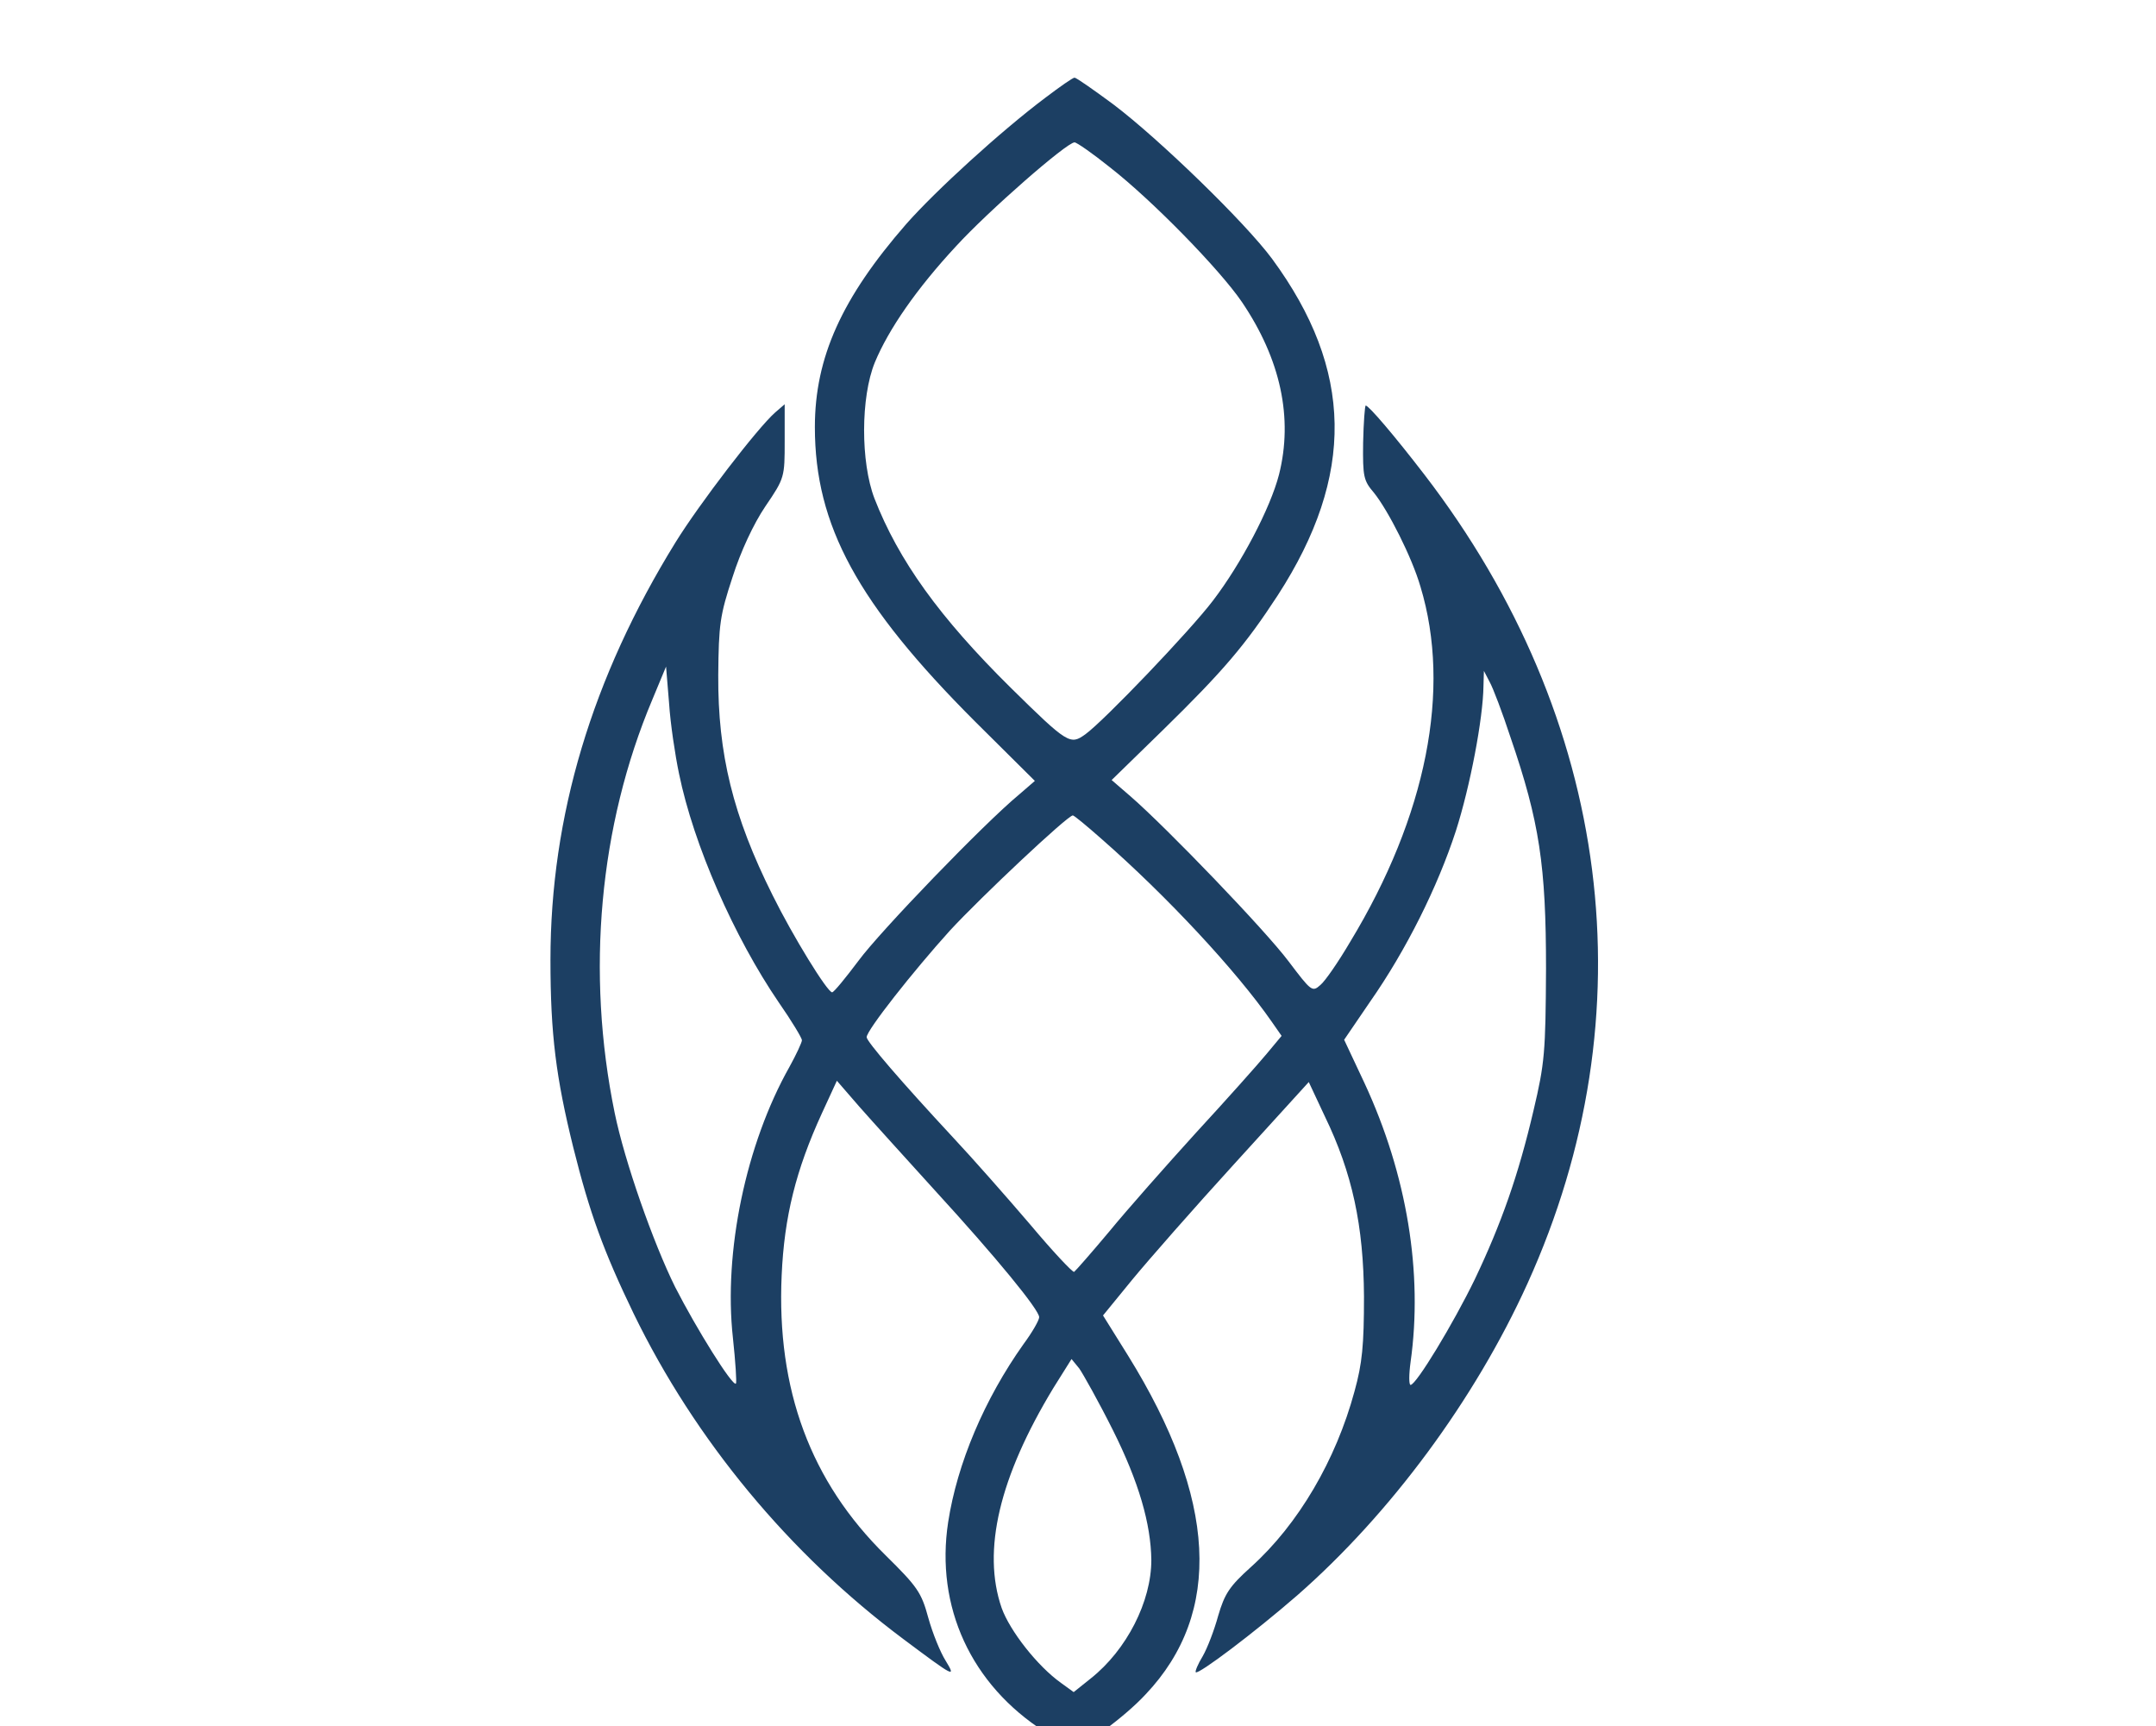
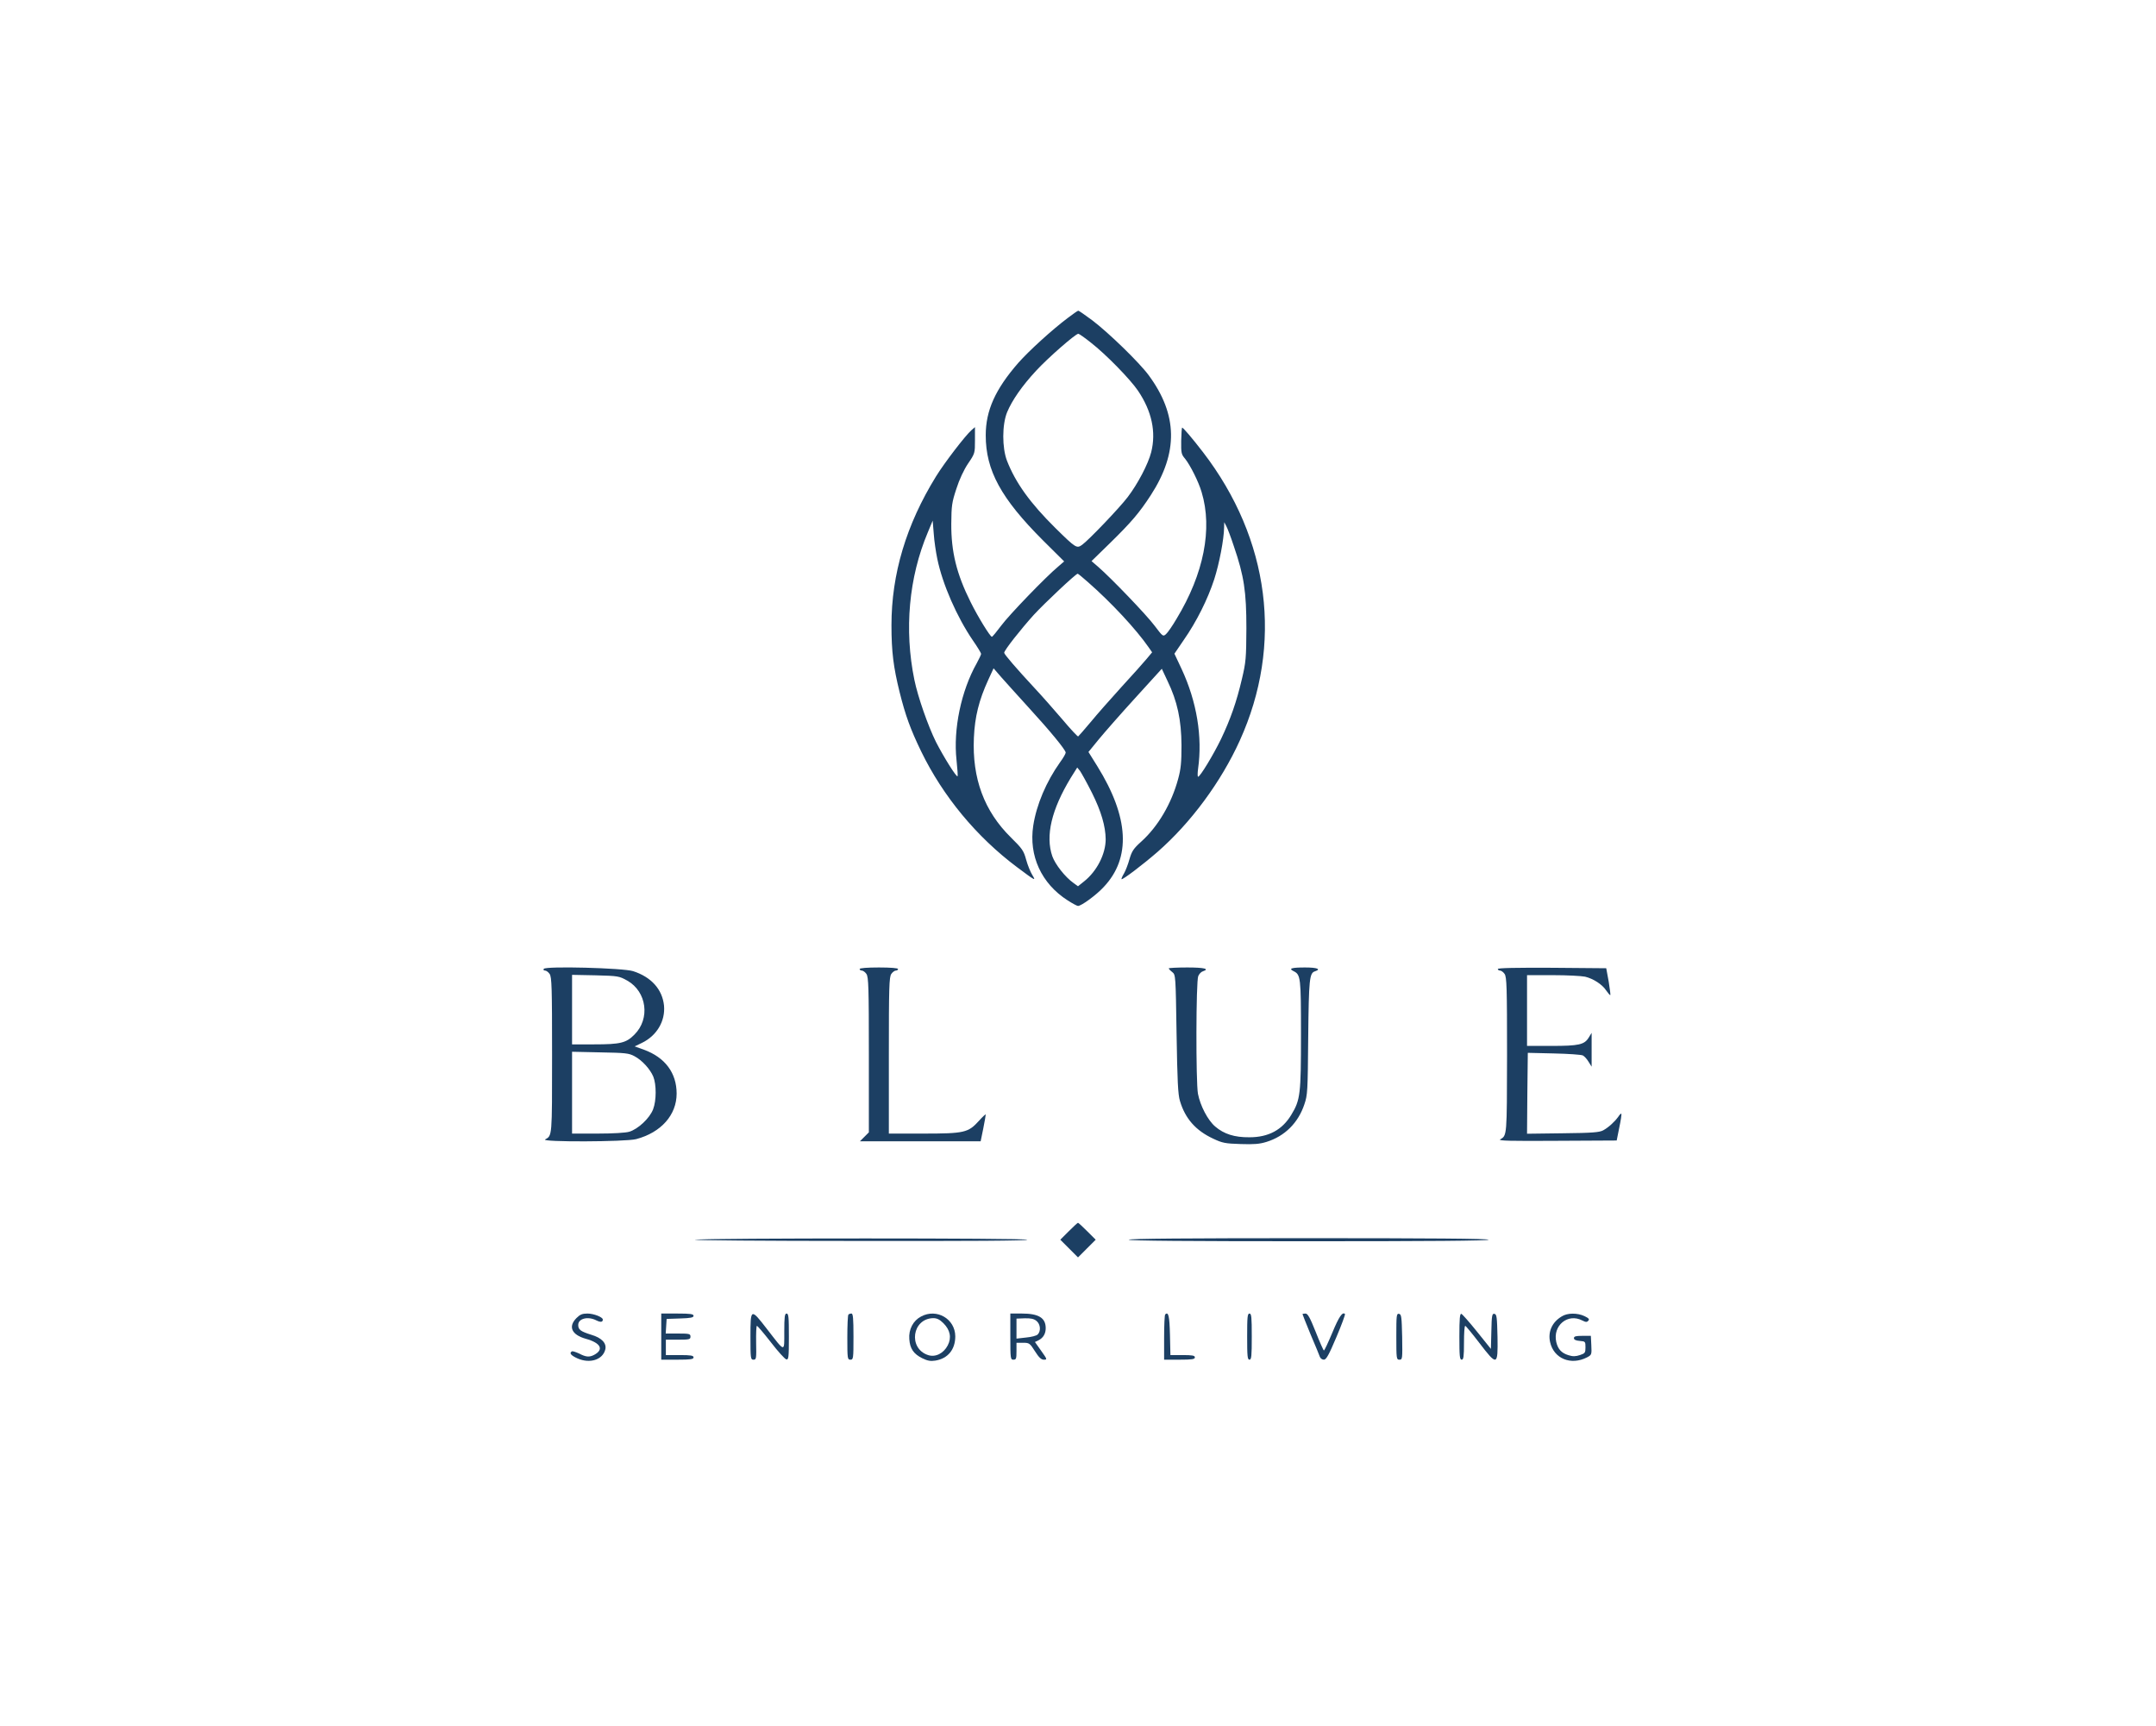
- <svg xmlns="http://www.w3.org/2000/svg" version="1.0" width="1402pt" height="1122pt" viewBox="548 184 308 400" preserveAspectRatio="xMidYMid meet">
+ <svg xmlns="http://www.w3.org/2000/svg" version="1.0" width="1402pt" height="1122pt" viewBox="0 0 1402 1122" preserveAspectRatio="xMidYMid meet">
  <g transform="translate(0,1122) scale(0.1,-0.1)" fill="#1C3F63" stroke="none">
    <path d="M6945 9154 c-104 -78 -255 -216 -323 -293 -150 -172 -212 -310 -212 -471 0 -228 99 -410 372 -683 l138 -137 -37 -32 c-81 -67 -322 -317 -372 -385 -30 -40 -57 -73 -61 -73 -11 0 -91 130 -138 225 -92 184 -127 328 -126 510 1 118 4 139 33 227 19 60 49 124 76 164 45 66 45 68 45 152 l0 85 -22 -19 c-41 -36 -176 -212 -231 -301 -194 -314 -290 -635 -290 -968 0 -173 13 -273 53 -435 38 -152 70 -240 140 -385 142 -292 360 -556 625 -754 119 -89 123 -91 98 -50 -12 19 -30 63 -40 99 -16 59 -25 72 -99 145 -174 171 -253 384 -241 649 6 136 33 244 93 375 l35 76 52 -60 c29 -33 108 -120 176 -195 142 -155 241 -276 241 -293 0 -7 -16 -35 -36 -62 -91 -128 -154 -277 -175 -413 -30 -196 53 -377 224 -486 31 -20 61 -36 67 -36 22 0 118 70 167 123 179 189 165 453 -41 785 l-58 93 67 82 c37 45 144 167 238 270 l172 189 37 -79 c64 -132 90 -254 91 -418 0 -113 -4 -155 -22 -220 -43 -159 -130 -308 -240 -407 -50 -45 -61 -62 -76 -113 -9 -33 -25 -75 -36 -94 -11 -18 -18 -35 -16 -37 6 -6 136 92 235 178 216 189 412 454 534 723 283 624 196 1309 -239 1875 -70 91 -129 160 -136 160 -2 0 -5 -39 -6 -86 -1 -79 1 -88 25 -116 33 -41 88 -149 108 -218 72 -238 14 -531 -163 -823 -27 -46 -58 -91 -69 -100 -19 -17 -21 -15 -74 55 -54 72 -282 309 -366 382 l-44 38 119 116 c140 137 191 197 266 312 180 278 176 523 -13 780 -62 84 -262 278 -368 358 -46 34 -86 62 -90 62 -4 0 -34 -21 -67 -46z m148 -161 c99 -77 256 -238 307 -313 90 -133 119 -269 86 -400 -20 -78 -88 -207 -153 -292 -53 -70 -253 -279 -296 -310 -35 -25 -40 -23 -173 108 -165 163 -260 295 -316 439 -32 84 -32 234 1 315 32 77 97 171 188 269 75 82 257 241 275 241 5 0 41 -25 81 -57z m-998 -1406 c34 -166 128 -379 231 -530 30 -43 54 -83 54 -88 0 -5 -13 -33 -29 -62 -101 -179 -153 -429 -131 -628 6 -56 9 -103 7 -106 -8 -7 -92 128 -141 224 -51 103 -117 291 -140 403 -67 326 -36 666 87 958 l32 77 7 -85 c3 -47 14 -120 23 -163z m1928 83 c67 -195 82 -297 82 -535 -1 -194 -3 -219 -29 -329 -35 -150 -75 -263 -136 -391 -50 -103 -136 -245 -149 -245 -4 0 -4 24 0 53 29 206 -8 434 -107 647 l-47 100 60 88 c84 120 157 267 199 396 33 103 63 260 64 336 l1 35 13 -25 c8 -14 30 -72 49 -130z m-949 -234 c152 -133 313 -306 395 -424 l23 -33 -35 -42 c-19 -23 -92 -105 -163 -182 -70 -77 -161 -180 -202 -230 -41 -49 -78 -91 -81 -93 -4 -1 -50 48 -102 110 -53 62 -134 154 -180 203 -118 127 -199 221 -199 231 0 16 108 153 193 247 72 78 273 267 285 267 3 0 32 -24 66 -54z m27 -1371 c60 -120 88 -217 89 -301 0 -96 -57 -208 -140 -274 l-40 -32 -29 21 c-55 39 -119 121 -138 174 -46 133 -5 304 120 510 l42 67 18 -22 c9 -13 45 -77 78 -143z" />
    <path d="M3536 4921 c-4 -6 -1 -11 8 -11 8 0 22 -10 30 -22 14 -20 16 -87 16 -528 0 -533 1 -523 -45 -548 -33 -18 525 -16 592 2 162 43 263 157 263 296 0 134 -75 235 -212 285 l-61 22 46 22 c98 47 154 142 145 243 -11 106 -83 186 -201 224 -65 21 -570 34 -581 15z m544 -77 c126 -72 149 -247 46 -350 -54 -55 -92 -64 -263 -64 l-143 0 0 226 0 226 153 -3 c149 -4 153 -5 207 -35z m46 -491 c49 -26 101 -83 122 -132 21 -52 21 -156 -1 -213 -22 -58 -98 -129 -155 -146 -23 -7 -106 -12 -206 -12 l-166 0 0 266 0 266 183 -4 c164 -3 186 -5 223 -25z" />
    <path d="M5590 4920 c0 -5 6 -10 14 -10 8 0 22 -10 30 -22 14 -20 16 -86 16 -526 l0 -504 -29 -29 -29 -29 392 0 393 0 17 83 c9 45 16 86 16 91 0 4 -20 -14 -45 -42 -69 -76 -94 -82 -362 -82 l-223 0 0 508 c0 443 2 510 16 530 8 12 22 22 30 22 8 0 14 5 14 10 0 6 -48 10 -125 10 -77 0 -125 -4 -125 -10z" />
    <path d="M7600 4924 c0 -3 10 -14 23 -24 22 -18 22 -19 28 -402 5 -305 9 -394 22 -436 34 -114 102 -192 216 -245 59 -28 78 -32 178 -35 88 -3 124 0 169 14 119 37 206 124 246 244 21 61 22 86 25 435 4 380 8 419 44 430 43 14 14 25 -64 25 -90 0 -110 -7 -75 -24 46 -23 48 -40 48 -411 0 -389 -4 -426 -63 -523 -59 -98 -148 -146 -272 -146 -97 -1 -166 21 -223 70 -48 41 -97 135 -112 213 -14 77 -13 733 2 765 6 14 19 28 30 31 47 16 8 25 -102 25 -66 0 -120 -3 -120 -6z" />
    <path d="M9740 4920 c0 -5 6 -10 14 -10 8 0 22 -10 30 -22 14 -20 16 -86 16 -528 -1 -530 0 -522 -45 -548 -15 -9 71 -11 369 -9 l389 2 17 85 c10 47 16 87 13 89 -2 3 -11 -6 -20 -20 -24 -33 -62 -68 -98 -88 -25 -13 -69 -17 -263 -19 l-232 -3 2 263 3 263 170 -4 c94 -2 178 -8 188 -13 10 -5 27 -24 37 -41 l20 -32 0 110 0 110 -19 -31 c-28 -46 -64 -54 -242 -54 l-159 0 0 230 0 230 168 0 c92 0 186 -5 210 -10 53 -13 111 -50 137 -90 11 -16 23 -30 26 -30 3 0 -2 39 -10 88 l-16 87 -353 3 c-233 1 -352 -1 -352 -8z" />
    <path d="M6950 3215 l-55 -55 58 -58 57 -57 57 57 58 58 -55 55 c-30 30 -57 55 -60 55 -3 0 -30 -25 -60 -55z" />
    <path d="M4520 3160 c-25 -4 451 -8 1058 -8 729 -1 1102 1 1102 8 0 11 -2086 11 -2160 0z" />
    <path d="M7340 3160 c0 -7 397 -10 1170 -10 773 0 1170 3 1170 10 0 7 -397 10 -1170 10 -773 0 -1170 -3 -1170 -10z" />
    <path d="M3749 2651 c-56 -56 -32 -109 60 -135 98 -27 120 -70 54 -105 -31 -16 -53 -14 -97 9 -22 10 -43 17 -47 14 -19 -11 -7 -26 37 -46 80 -35 163 -9 180 58 10 41 -23 76 -91 96 -70 22 -85 33 -85 64 0 42 64 58 119 29 27 -13 41 -11 41 6 0 16 -60 39 -100 39 -33 0 -48 -6 -71 -29z" />
    <path d="M4300 2530 l0 -150 105 0 c87 0 105 3 105 15 0 12 -17 15 -90 15 l-90 0 0 50 0 50 80 0 c73 0 80 2 80 20 0 18 -7 20 -81 20 l-80 0 3 48 3 47 88 3 c68 2 87 6 87 17 0 12 -20 15 -105 15 l-105 0 0 -150z" />
    <path d="M4880 2531 c0 -143 1 -151 20 -151 18 0 19 7 17 110 -1 61 1 110 5 110 4 0 45 -48 91 -107 46 -60 91 -109 100 -111 15 -3 17 11 17 147 0 128 -2 151 -15 151 -12 0 -15 -20 -15 -117 0 -138 8 -139 -113 17 -105 136 -107 135 -107 -49z" />
    <path d="M5517 2673 c-4 -3 -7 -71 -7 -150 0 -136 1 -143 20 -143 19 0 20 7 20 150 0 118 -3 150 -13 150 -8 0 -17 -3 -20 -7z" />
    <path d="M5990 2661 c-52 -27 -82 -84 -77 -147 4 -62 28 -97 85 -125 33 -16 53 -20 84 -15 82 13 130 72 130 158 -1 114 -121 183 -222 129z m145 -44 c44 -44 54 -94 28 -144 -27 -52 -80 -79 -128 -63 -131 43 -104 238 34 240 24 0 42 -9 66 -33z" />
    <path d="M6570 2530 c0 -143 1 -150 20 -150 18 0 20 7 20 55 l0 55 43 0 c40 0 44 -3 77 -55 26 -41 41 -55 58 -55 23 0 22 2 -17 57 l-41 58 25 12 c30 16 45 43 45 78 0 67 -46 95 -155 95 l-75 0 0 -150z m170 102 c26 -21 30 -66 8 -88 -7 -8 -42 -17 -76 -20 l-62 -7 0 65 0 65 53 2 c40 1 60 -3 77 -17z" />
    <path d="M7577 2674 c-4 -4 -7 -72 -7 -151 l0 -143 100 0 c82 0 100 3 100 15 0 12 -16 15 -80 15 l-79 0 -3 132 c-3 122 -10 153 -31 132z" />
    <path d="M8110 2530 c0 -127 2 -150 15 -150 13 0 15 23 15 150 0 127 -2 150 -15 150 -13 0 -15 -23 -15 -150z" />
    <path d="M8470 2676 c0 -3 24 -62 53 -133 30 -70 57 -136 60 -145 4 -10 15 -18 26 -18 15 0 32 30 81 146 34 80 59 148 56 151 -16 16 -39 -17 -82 -121 -27 -64 -51 -116 -55 -116 -3 0 -27 54 -53 120 -38 95 -52 120 -67 120 -10 0 -19 -2 -19 -4z" />
    <path d="M9080 2531 c0 -145 1 -151 20 -151 20 0 20 5 18 147 -3 131 -5 148 -20 151 -17 3 -18 -9 -18 -147z" />
    <path d="M9490 2531 c0 -128 2 -151 15 -151 12 0 15 19 15 110 0 61 3 110 8 110 4 0 45 -50 91 -110 117 -153 122 -151 119 37 -3 130 -5 148 -20 151 -15 3 -18 -9 -20 -113 l-3 -115 -90 112 c-49 61 -96 114 -102 116 -10 3 -13 -31 -13 -147z" />
    <path d="M10155 2661 c-63 -38 -90 -100 -75 -167 24 -107 135 -153 240 -99 30 16 31 18 28 78 l-3 62 -55 0 c-42 0 -55 -3 -55 -15 0 -10 12 -16 38 -18 36 -3 37 -4 37 -42 0 -35 -3 -39 -36 -50 -27 -9 -46 -10 -74 -1 -46 14 -69 39 -80 86 -24 107 75 189 169 140 24 -12 31 -12 40 -1 8 9 2 16 -25 29 -46 22 -112 22 -149 -2z" />
  </g>
</svg>
